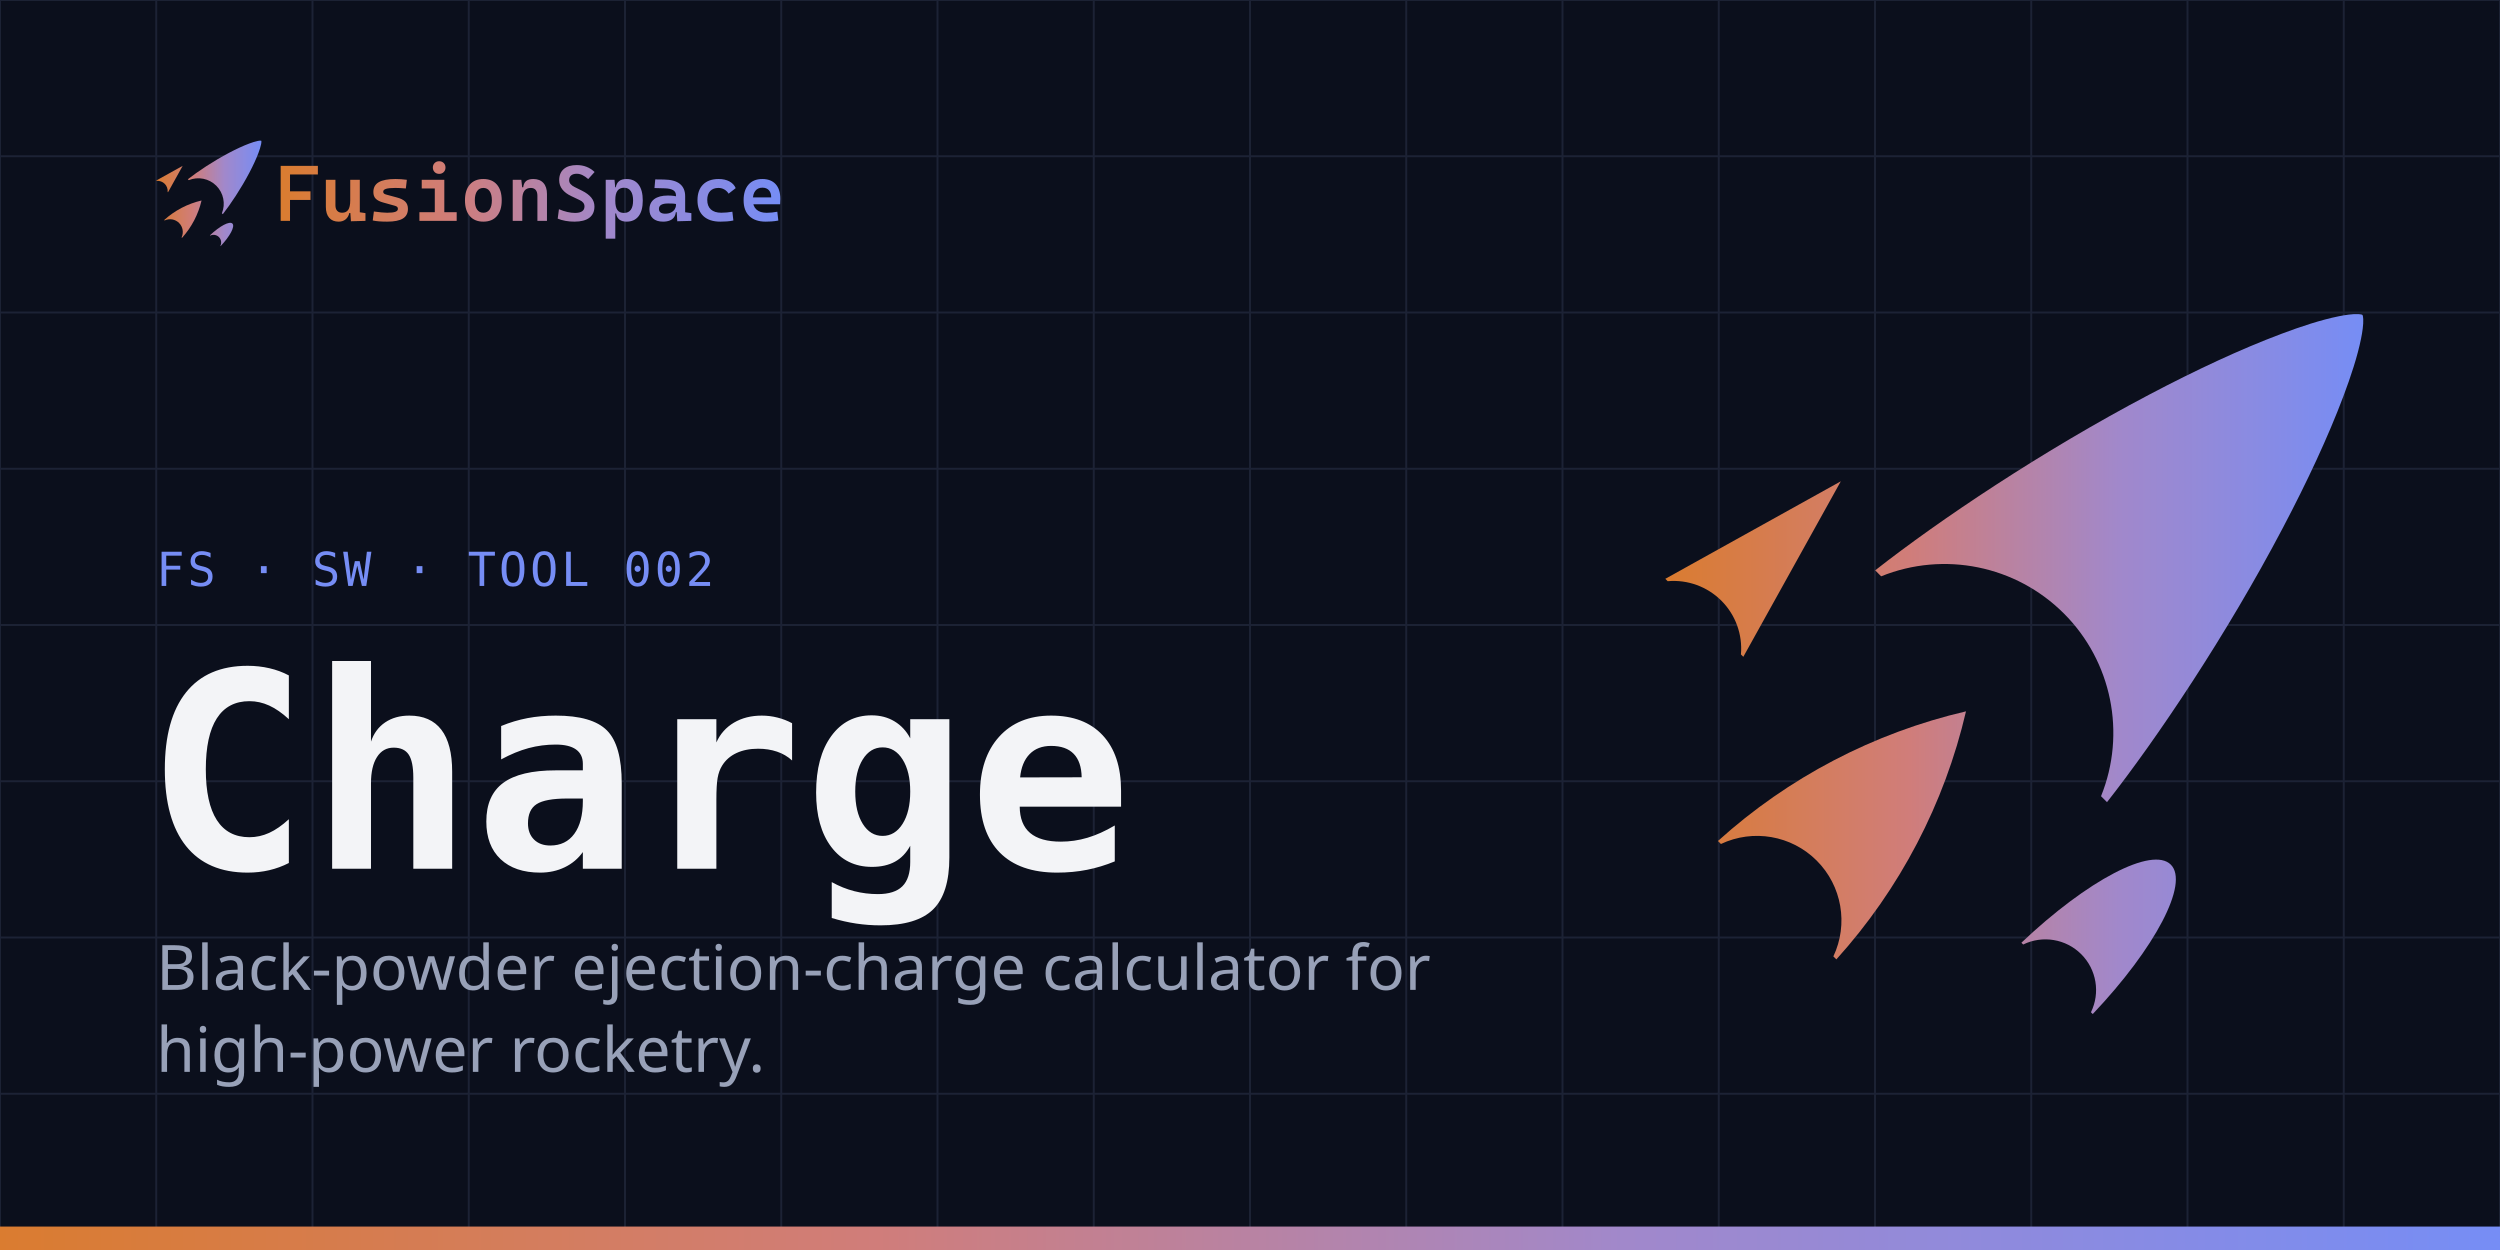
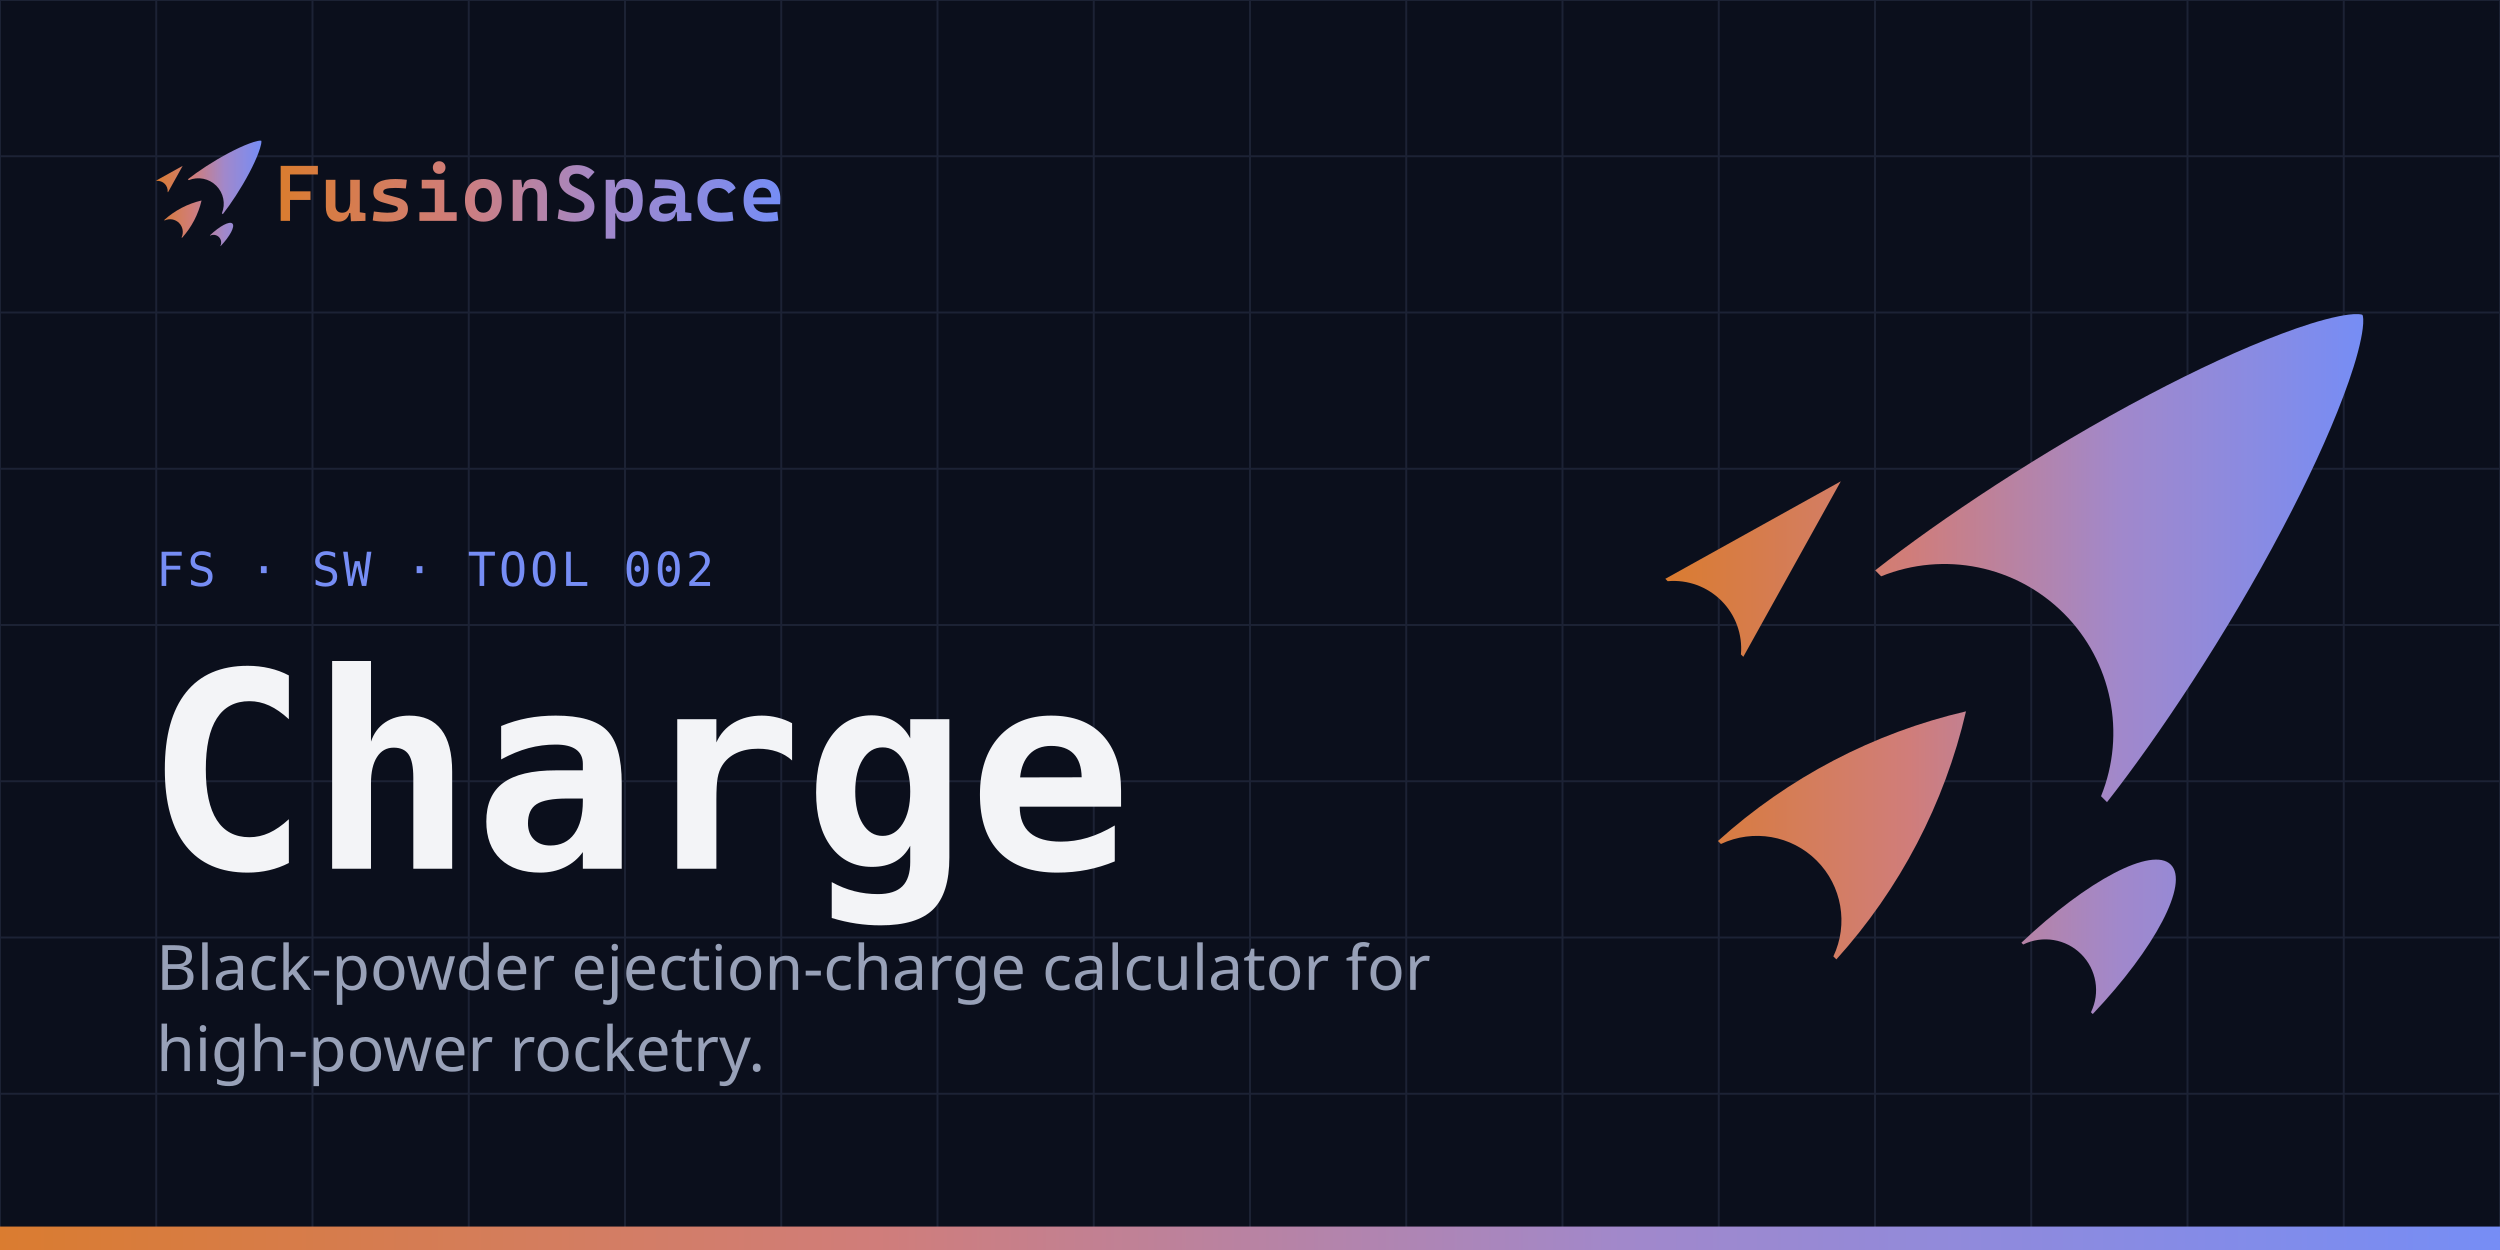
<svg xmlns="http://www.w3.org/2000/svg" width="1280" height="640" viewBox="0 0 1280 640" version="1.1">
  <defs id="defs">
    <linearGradient id="pb-strip" gradientUnits="userSpaceOnUse" x1="0" y1="0" x2="1280" y2="0">
      <stop offset="0.0" stop-color="#DA7C30" />
      <stop offset="0.35" stop-color="#D07D7A" />
      <stop offset="0.65" stop-color="#A188CB" />
      <stop offset="1.0" stop-color="#768DF5" />
    </linearGradient>
    <linearGradient id="pl-mg" gradientUnits="userSpaceOnUse" x1="0" y1="0" x2="114.668" y2="0">
      <stop offset="0.0" stop-color="#DA7C30" />
      <stop offset="0.35" stop-color="#D07D7A" />
      <stop offset="0.65" stop-color="#A188CB" />
      <stop offset="1.0" stop-color="#768DF5" />
    </linearGradient>
    <linearGradient id="pl-wg" gradientUnits="userSpaceOnUse" x1="135.668" y1="0" x2="680.485" y2="0">
      <stop offset="0.0" stop-color="#DA7C30" />
      <stop offset="0.35" stop-color="#D07D7A" />
      <stop offset="0.65" stop-color="#A188CB" />
      <stop offset="1.0" stop-color="#768DF5" />
    </linearGradient>
    <linearGradient id="pm-mg" gradientUnits="userSpaceOnUse" x1="0" y1="0" x2="199.422" y2="0">
      <stop offset="0.0" stop-color="#DA7C30" />
      <stop offset="0.35" stop-color="#D07D7A" />
      <stop offset="0.65" stop-color="#A188CB" />
      <stop offset="1.0" stop-color="#768DF5" />
    </linearGradient>
  </defs>
  <g id="layer-background">
    <rect width="1280" height="640" fill="#0B0F1C" />
    <path d="M0,0V640M80,0V640M160,0V640M240,0V640M320,0V640M400,0V640M480,0V640M560,0V640M640,0V640M720,0V640M800,0V640M880,0V640M960,0V640M1040,0V640M1120,0V640M1200,0V640M1280,0V640M0,0H1280M0,80H1280M0,160H1280M0,240H1280M0,320H1280M0,400H1280M0,480H1280M0,560H1280M0,640H1280" stroke="#2A3248" stroke-width="1" opacity="0.55" fill="none" />
    <rect x="0" y="628" width="1280" height="12" fill="url(#pb-strip)" />
  </g>
  <g id="layer-brand">
    <g transform="translate(80 72) scale(0.469565)">
      <path fill="url(#pl-mg)" d="M49.4,65.267 A91.912,91.912 0 0 1 28.1,106.02 L27.609,105.529 A13.874,13.874 0 0 0 9.138,87.059 L8.648,86.568 A91.912,91.912 0 0 1 49.4,65.267 Z" />
      <path fill="url(#pl-mg)" d="M28.836,27.474 L12.816,56.31 L12.424,55.917 A11.099,11.099 0 0 0 0.392,43.886 L0,43.494 L28.836,27.474 Z" />
      <path fill="url(#pl-mg)" d="M83.048,90.452 A8.324,29.134 45 0 1 70.221,115 L69.927,114.706 A8.324,8.324 0 0 0 58.795,103.573 L58.5,103.279 A8.324,29.134 45 0 1 83.048,90.452 Z" />
      <path fill="url(#pl-mg)" d="M114.529,0.139 C114.596,0.206 114.647,0.551 114.66,0.82 C114.708,1.741 114.51,3.012 114.303,4.033 C113.71,6.967 112.634,10.223 111.404,13.495 C108.886,20.189 105.487,27.458 101.452,35.131 C92.22,52.684 80.843,69.636 72.564,80.19 L71.583,79.209 A27.747,27.747 0 0 0 35.459,43.085 L34.478,42.104 C45.032,33.824 61.983,22.447 79.536,13.216 C87.209,9.18 94.479,5.782 101.173,3.264 C104.444,2.034 107.7,0.957 110.634,0.364 C111.656,0.158 112.927,-0.04 113.848,0.007 C114.116,0.021 114.461,0.071 114.529,0.139 Z" />
      <path fill="url(#pl-wg)" d="M135.668 87.5V27.5H145.851V87.5ZM135.668 64.683V55.261H168.203V64.683ZM135.668 36.88V27.5H176.232V36.88ZM198.879 88.345Q192.203 88.345 188.57 84.141Q184.936 79.937 184.936 72.289V42.711H195.372V70.599Q195.372 74.444 197.316 76.535Q199.26 78.627 202.682 78.627Q207.077 78.627 209.295 75.521Q211.513 72.415 211.513 65.106L213.795 78.88H210.541Q209.485 83.444 206.422 85.894Q203.358 88.345 198.879 88.345ZM212.274 87.923 211.513 77.19V69.331H221.95V78.12L228.119 79.049V87.5ZM211.513 74.824V42.711H221.95V72.289ZM251.781 88.345Q246.668 88.345 242.865 88.028Q239.063 87.711 236.063 87.077L237.288 77.275Q242.232 77.951 245.781 78.289Q249.33 78.627 251.781 78.627Q257.95 78.627 260.717 77.613Q263.485 76.599 263.485 74.401Q263.485 73.007 262.682 72.246Q261.879 71.486 260.147 71.021L247.26 67.43Q241.936 65.951 239.337 63.352Q236.739 60.754 236.739 56.021Q236.739 48.754 242.633 45.31Q248.527 41.866 260.992 41.866Q264.034 41.866 267.013 42.077Q269.992 42.289 273.246 42.711L272.147 52.176Q268.471 51.838 265.703 51.711Q262.936 51.585 260.739 51.585Q253.767 51.585 250.619 52.556Q247.471 53.528 247.471 55.683Q247.471 57.12 248.401 57.796Q249.33 58.472 251.274 58.979L262.091 61.894Q268.386 63.5 271.408 66.415Q274.429 69.331 274.429 74.359Q274.429 81.542 268.915 84.944Q263.401 88.345 251.781 88.345ZM303.71 87.5V45.246H314.105V87.5ZM286.936 87.5V78.035H304.556V87.5ZM313.26 87.5V78.035H327.584V87.5ZM289.471 52.176V42.711H314.105V52.176ZM308.485 36.246Q305.485 36.246 303.541 34.303Q301.598 32.359 301.598 29.359Q301.598 26.359 303.541 24.415Q305.485 22.472 308.485 22.472Q311.485 22.472 313.429 24.415Q315.372 26.359 315.372 29.359Q315.372 32.359 313.429 34.303Q311.485 36.246 308.485 36.246ZM356.654 88.345Q347.147 88.345 341.886 82.261Q336.626 76.176 336.626 65.106Q336.626 53.993 341.886 47.93Q347.147 41.866 356.654 41.866Q366.203 41.866 371.443 47.93Q376.682 53.993 376.682 65.106Q376.682 76.176 371.443 82.261Q366.203 88.345 356.654 88.345ZM356.654 78.627Q361.133 78.627 363.541 75.099Q365.95 71.57 365.95 65.106Q365.95 58.599 363.52 55.092Q361.091 51.585 356.654 51.585Q352.217 51.585 349.788 55.092Q347.358 58.599 347.358 65.106Q347.358 71.57 349.788 75.099Q352.217 78.627 356.654 78.627ZM415.598 87.5V60.035Q415.598 55.979 413.739 53.782Q411.879 51.585 408.499 51.585Q399.119 51.585 399.119 64.007L396.499 50.824H400.133Q400.64 46.303 403.281 44.085Q405.922 41.866 411.161 41.866Q418.26 41.866 422.147 46.176Q426.034 50.486 426.034 58.345V87.5ZM388.682 87.5V42.711H398.063L399.119 52.176V87.5ZM455.992 88.345Q450.879 88.345 446.21 87.5Q441.541 86.655 437.739 85.049L439.091 74.782Q443.739 76.768 448.217 77.803Q452.696 78.838 456.668 78.838Q461.739 78.838 464.337 77.042Q466.936 75.246 466.936 71.782Q466.936 67.261 461.781 64.894L452.443 60.458Q446.147 57.5 442.746 53.148Q439.344 48.796 439.344 43.134Q439.344 35.275 444.351 30.965Q449.358 26.655 458.527 26.655Q464.274 26.655 469.112 28.535Q473.95 30.415 477.964 34.218L470.992 41.908Q467.739 39.035 464.675 37.577Q461.612 36.12 458.57 36.12Q454.598 36.12 452.401 37.915Q450.203 39.711 450.203 43.134Q450.203 45.5 451.703 47.296Q453.203 49.092 456.034 50.528L464.443 54.711Q470.908 57.923 474.351 62.127Q477.795 66.331 477.795 71.824Q477.795 79.894 472.239 84.12Q466.682 88.345 455.992 88.345ZM490.091 106.937V42.711H499.682L500.527 52.176V106.937ZM512.781 88.345Q507.922 88.345 504.964 86.063Q502.006 83.782 501.415 79.387H497.485L500.527 65.739Q500.527 72.415 502.788 75.627Q505.048 78.838 510.077 78.838Q514.936 78.838 517.429 75.415Q519.922 71.993 519.922 65.317Q519.922 58.556 517.386 54.965Q514.851 51.373 510.077 51.373Q505.344 51.373 502.936 54.606Q500.527 57.838 500.527 64.514L497.739 50.824H501.119Q501.837 46.43 504.71 44.148Q507.584 41.866 512.739 41.866Q521.316 41.866 525.901 47.908Q530.485 53.951 530.485 65.317Q530.485 76.514 525.901 82.43Q521.316 88.345 512.781 88.345ZM568.091 87.923 567.288 74.655 566.696 69.669V59.782Q566.696 55.852 563.612 54.014Q560.527 52.176 554.401 52.007L543.246 51.711L544.091 42.289L553.556 42.415Q565.302 42.585 571.006 47.211Q576.71 51.838 576.71 60.711V78.12L583.471 79.049V87.5ZM552.668 88.345Q545.57 88.345 541.661 84.88Q537.753 81.415 537.753 75.077Q537.753 67.725 542.992 63.796Q548.232 59.866 557.823 59.866Q561.626 59.866 564.499 60.289Q567.372 60.711 569.992 61.599L568.133 69.373Q565.386 68.739 563.02 68.634Q560.654 68.528 558.077 68.528Q548.105 68.528 548.105 74.401Q548.105 76.979 549.858 78.331Q551.612 79.683 554.95 79.683Q558.837 79.683 561.457 78.268Q564.077 76.852 565.386 74.676Q566.696 72.5 566.696 70.176V66.542L568.725 78.035H565.133L566.612 76.683Q566.527 80.57 564.816 83.169Q563.105 85.768 560.02 87.056Q556.936 88.345 552.668 88.345ZM615.034 88.345Q603.119 88.345 596.633 82.324Q590.147 76.303 590.147 65.021Q590.147 54.035 596.147 47.951Q602.147 41.866 613.302 41.866Q620.105 41.866 624.943 44.465Q629.781 47.063 631.809 51.796L624.077 57.838Q622.217 54.838 619.323 53.211Q616.429 51.585 612.964 51.585Q607.217 51.585 604.006 54.965Q600.795 58.345 600.795 64.599Q600.795 71.444 604.746 75.035Q608.696 78.627 616.048 78.627Q619.133 78.627 622.196 78.331Q625.26 78.035 628.175 77.528L629.274 87.077Q625.851 87.838 622.175 88.092Q618.499 88.345 615.034 88.345ZM664.556 88.345Q653.02 88.345 646.725 82.324Q640.429 76.303 640.429 65.021Q640.429 54.035 645.774 47.951Q651.119 41.866 660.837 41.866Q670.217 41.866 675.351 47.444Q680.485 53.021 680.485 63.627Q680.485 66.711 680.232 69.415H647.95V61.894H670.513Q670.513 56.782 667.978 54.035Q665.443 51.289 660.922 51.289Q655.978 51.289 653.232 54.754Q650.485 58.218 650.485 64.599Q650.485 71.486 654.415 75.099Q658.344 78.711 665.57 78.711Q668.527 78.711 671.379 78.394Q674.232 78.077 677.189 77.528L678.288 87.162Q674.147 87.923 670.682 88.134Q667.217 88.345 664.556 88.345Z" />
    </g>
    <g transform="translate(852.636 160.8) scale(1.792)">
      <path fill="url(#pm-mg)" d="M85.914,113.508 A159.848,159.848 0 0 1 48.869,184.382 L48.016,183.529 A24.128,24.128 0 0 0 15.893,151.406 L15.04,150.553 A159.848,159.848 0 0 1 85.914,113.508 Z" />
      <path fill="url(#pm-mg)" d="M50.149,47.781 L22.289,97.93 L21.606,97.248 A19.302,19.302 0 0 0 0.682,76.324 L0,75.642 L50.149,47.781 Z" />
      <path fill="url(#pm-mg)" d="M144.432,157.307 A14.477,50.669 45 0 1 122.124,200 L121.612,199.488 A14.477,14.477 0 0 0 102.251,180.127 L101.74,179.615 A14.477,50.669 45 0 1 144.432,157.307 Z" />
      <path fill="url(#pm-mg)" d="M199.181,0.241 C199.298,0.359 199.385,0.959 199.41,1.426 C199.492,3.027 199.147,5.238 198.788,7.014 C197.757,12.117 195.885,17.78 193.745,23.469 C189.367,35.111 183.456,47.753 176.438,61.098 C160.383,91.625 140.597,121.106 126.198,139.461 L124.492,137.755 A48.256,48.256 0 0 0 61.667,74.93 L59.961,73.224 C78.316,58.825 107.797,39.039 138.324,22.984 C151.669,15.965 164.31,10.055 175.953,5.676 C181.642,3.537 187.305,1.665 192.407,0.634 C194.184,0.275 196.395,-0.07 197.996,0.012 C198.463,0.036 199.063,0.124 199.181,0.241 Z" />
    </g>
  </g>
  <g id="layer-text-edit-me">
    <text x="80" y="300" text-anchor="start" fill="#768DF5" style="font-family:'Cascadia Mono',monospace;font-weight:400;font-size:24px;letter-spacing:1.5px">FS · SW · TOOL 002</text>
    <text x="74" y="444.8" text-anchor="start" fill="#F3F4F7" style="font-family:'Cascadia Mono',monospace;font-weight:600;font-size:140px">Charge</text>
    <text x="80" y="506.8" text-anchor="start" fill="#98A1B8" style="font-family:Archivo,sans-serif;font-weight:400;font-size:32px">Black-powder ejection-charge calculator for</text>
-     <text x="80" y="548.8" text-anchor="start" fill="#98A1B8" style="font-family:Archivo,sans-serif;font-weight:400;font-size:32px">high-power rocketry.</text>
+     <text x="80" y="548.4" text-anchor="start" fill="#98A1B8" style="font-family:Archivo,sans-serif;font-weight:400;font-size:32px">high-power rocketry.</text>
  </g>
</svg>
